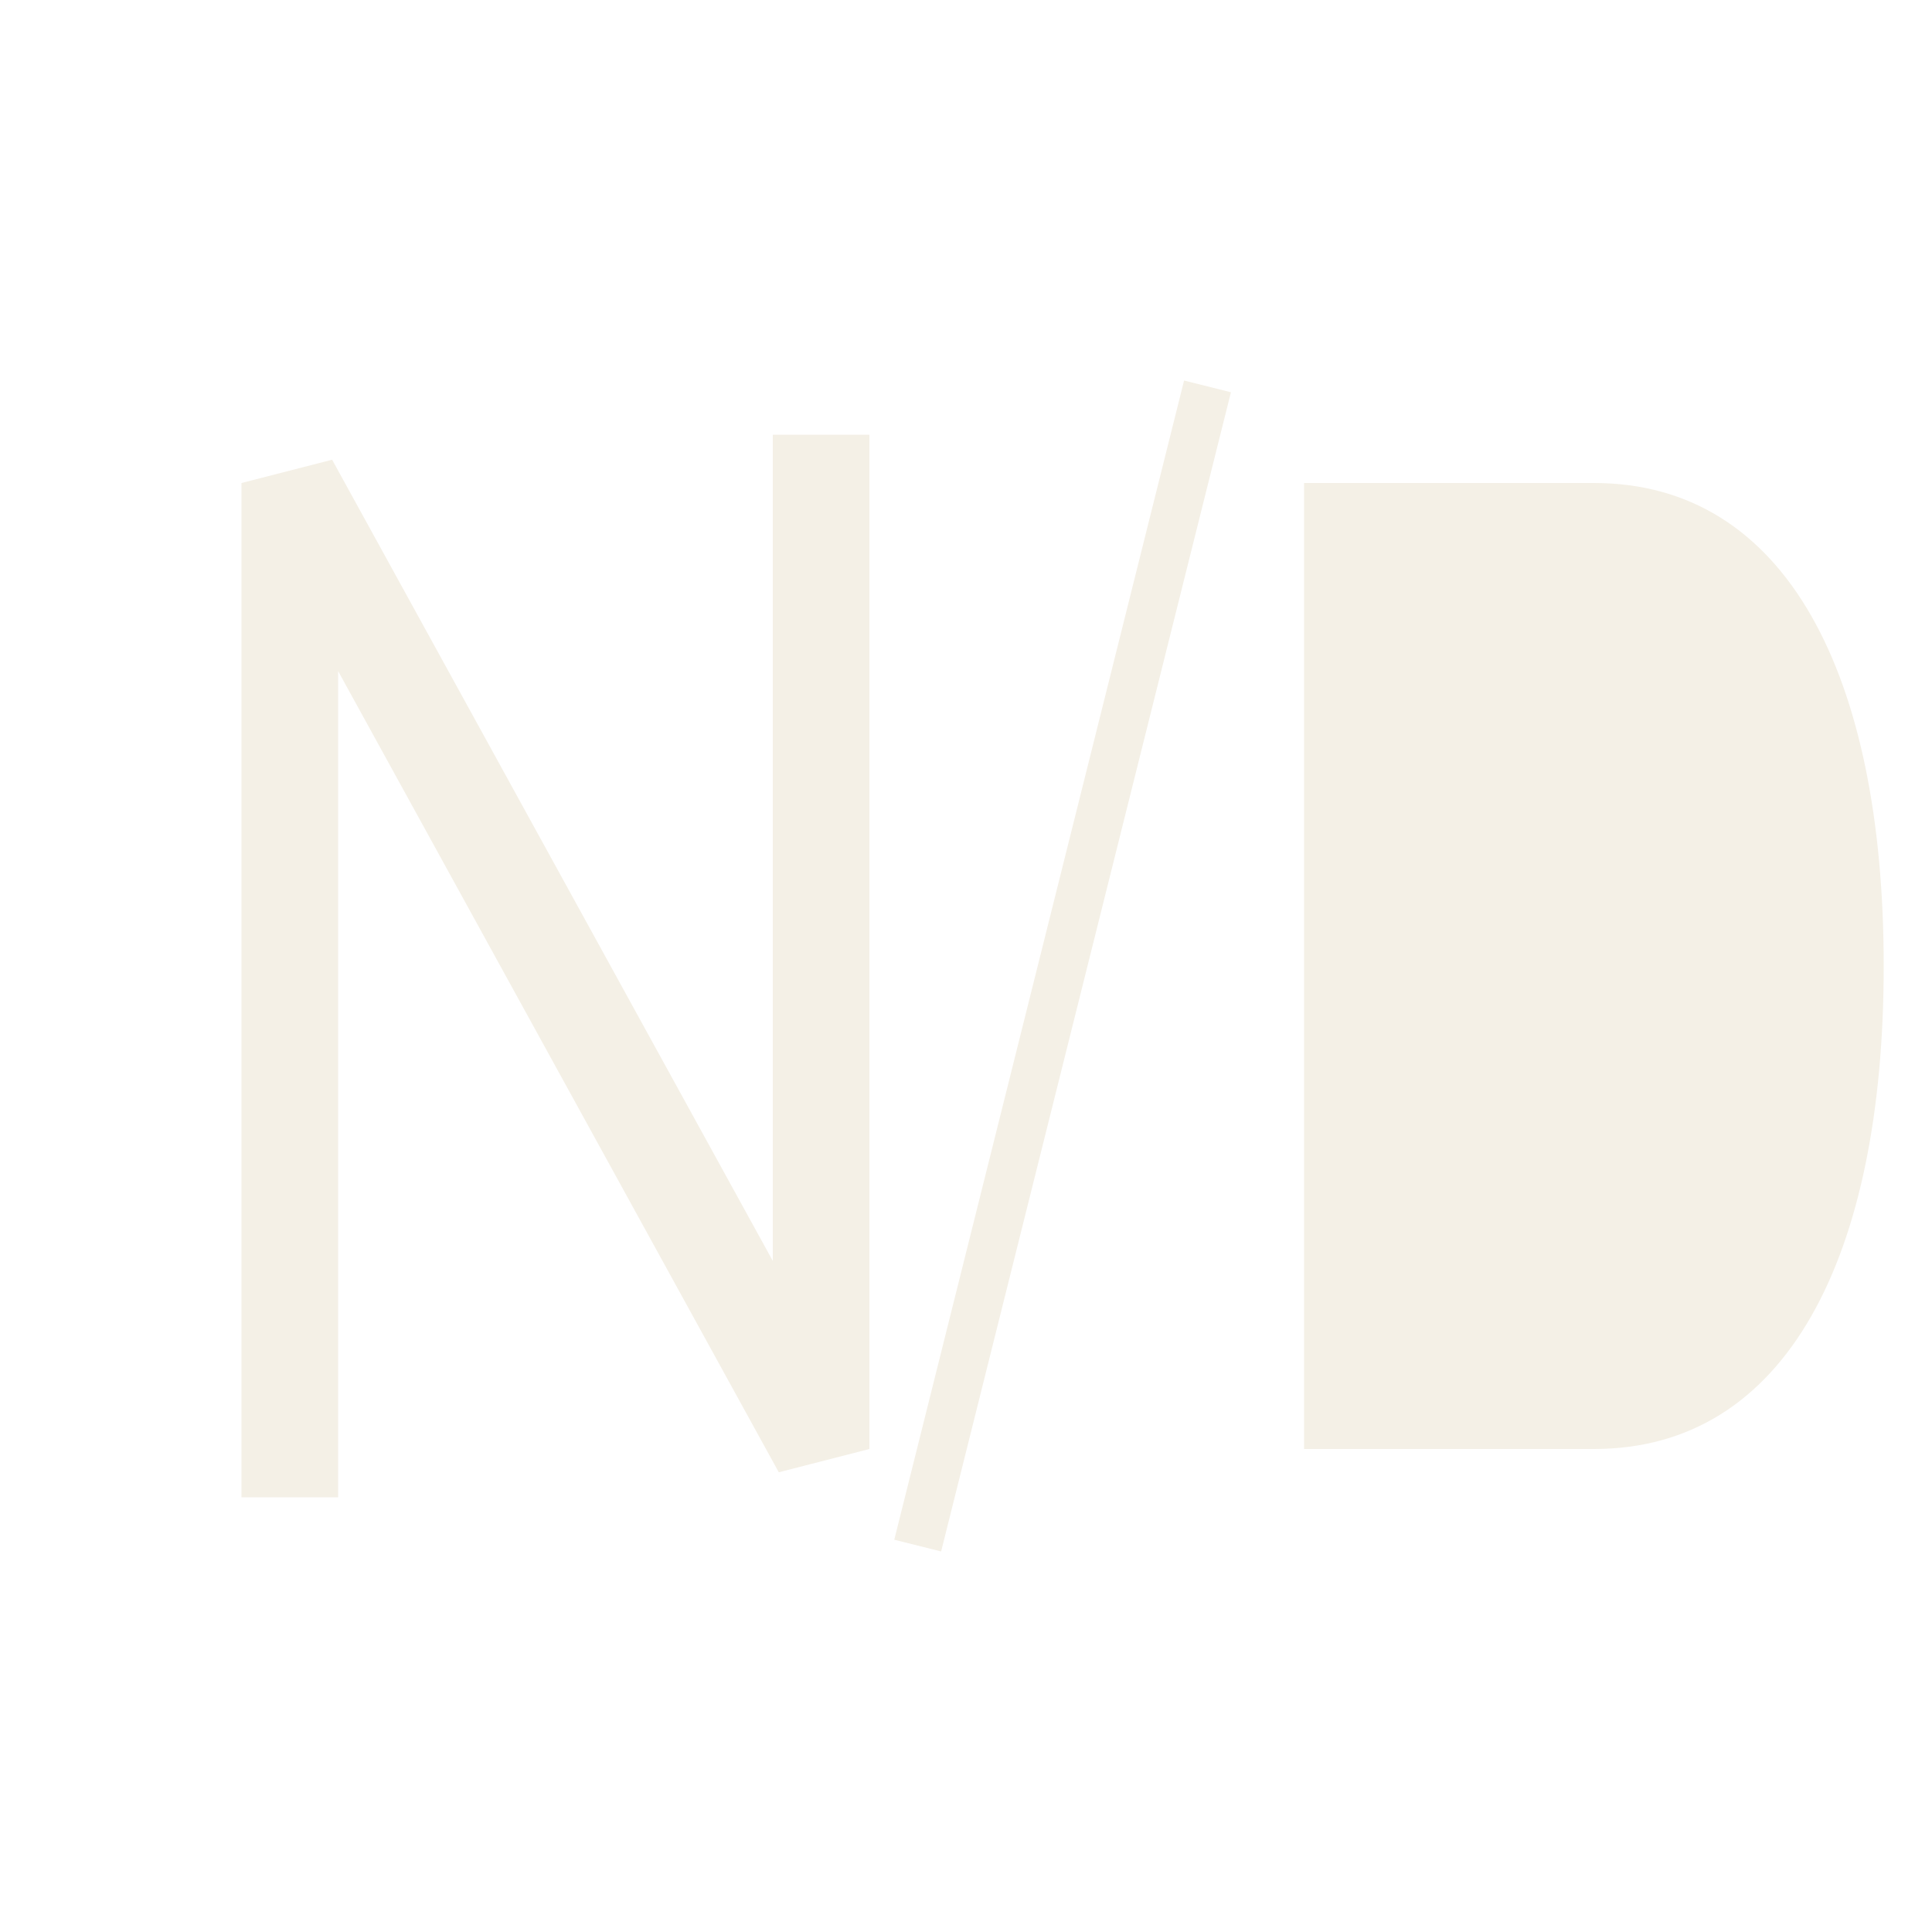
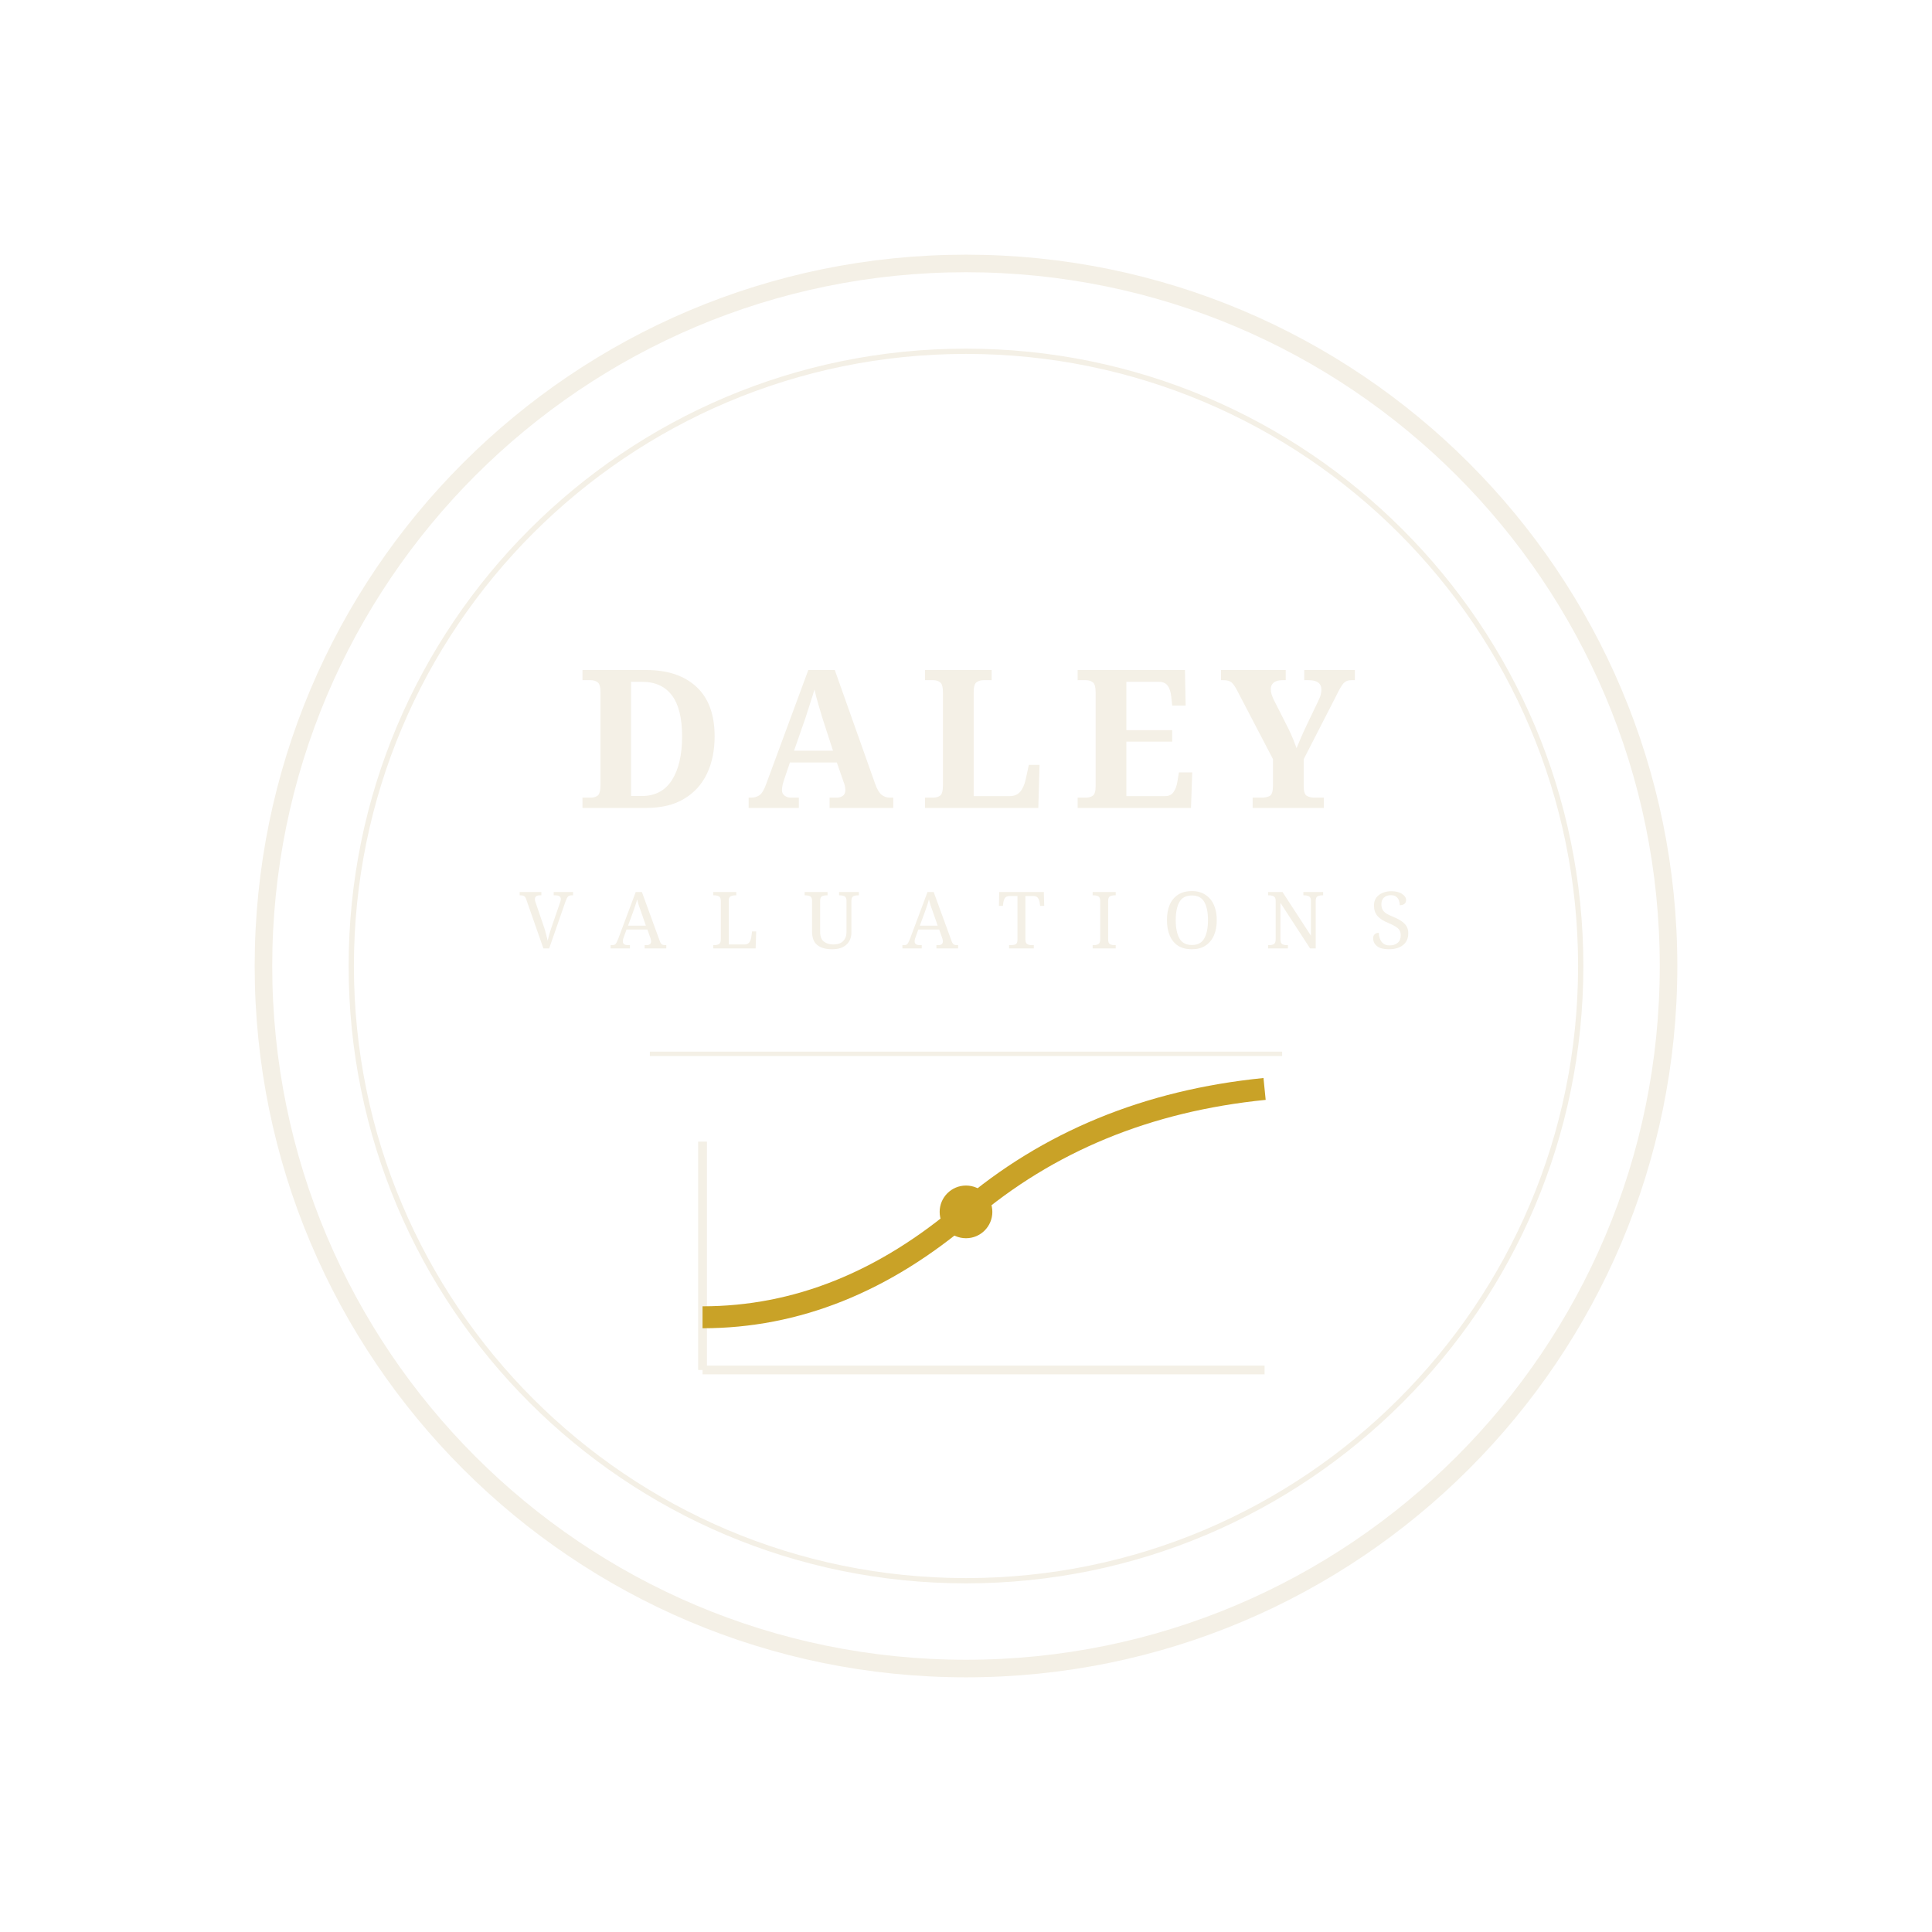
- <svg xmlns="http://www.w3.org/2000/svg" width="512" height="512" viewBox="0 0 80 80" fill="none">
-   <path d="M12 60 L12 20 L34 60 L34 20" stroke="#f4f0e6" stroke-width="4" stroke-linecap="square" fill="none" />
-   <line x1="38" y1="64" x2="50" y2="16" stroke="#f4f0e6" stroke-width="2" />
-   <path d="M54 20 L54 60 L66 60 C74 60 78 52 78 40 C78 28 74 20 66 20 Z" fill="#f4f0e6" />
+ <svg xmlns="http://www.w3.org/2000/svg" width="512" height="512" viewBox="0 0 220 220">
+   <circle cx="110" cy="110" r="80" fill="none" stroke="#f4f0e6" stroke-width="2" />
+   <circle cx="110" cy="110" r="70" fill="none" stroke="#f4f0e6" stroke-width="0.6" />
+   <text x="110" y="92" text-anchor="middle" font-family="'Source Serif 4', Georgia, serif" font-size="22" font-weight="700" fill="#f4f0e6" letter-spacing="3">DALEY</text>
+   <text x="110" y="108" text-anchor="middle" font-family="'Source Serif 4', Georgia, serif" font-size="9" fill="#f4f0e6" letter-spacing="5">VALUATIONS</text>
+   <line x1="74" y1="120" x2="146" y2="120" stroke="#f4f0e6" stroke-width="0.5" />
+   <g fill="none">
+     <line x1="80" y1="156" x2="144" y2="156" stroke="#f4f0e6" stroke-width="1" />
+     <line x1="80" y1="156" x2="80" y2="130" stroke="#f4f0e6" stroke-width="1" />
+     <path d="M 80 150 Q 96 150 110 138 T 144 124" stroke="#c9a227" stroke-width="2.5" />
+     <circle cx="110" cy="138" r="3" fill="#c9a227" />
+   </g>
</svg>
